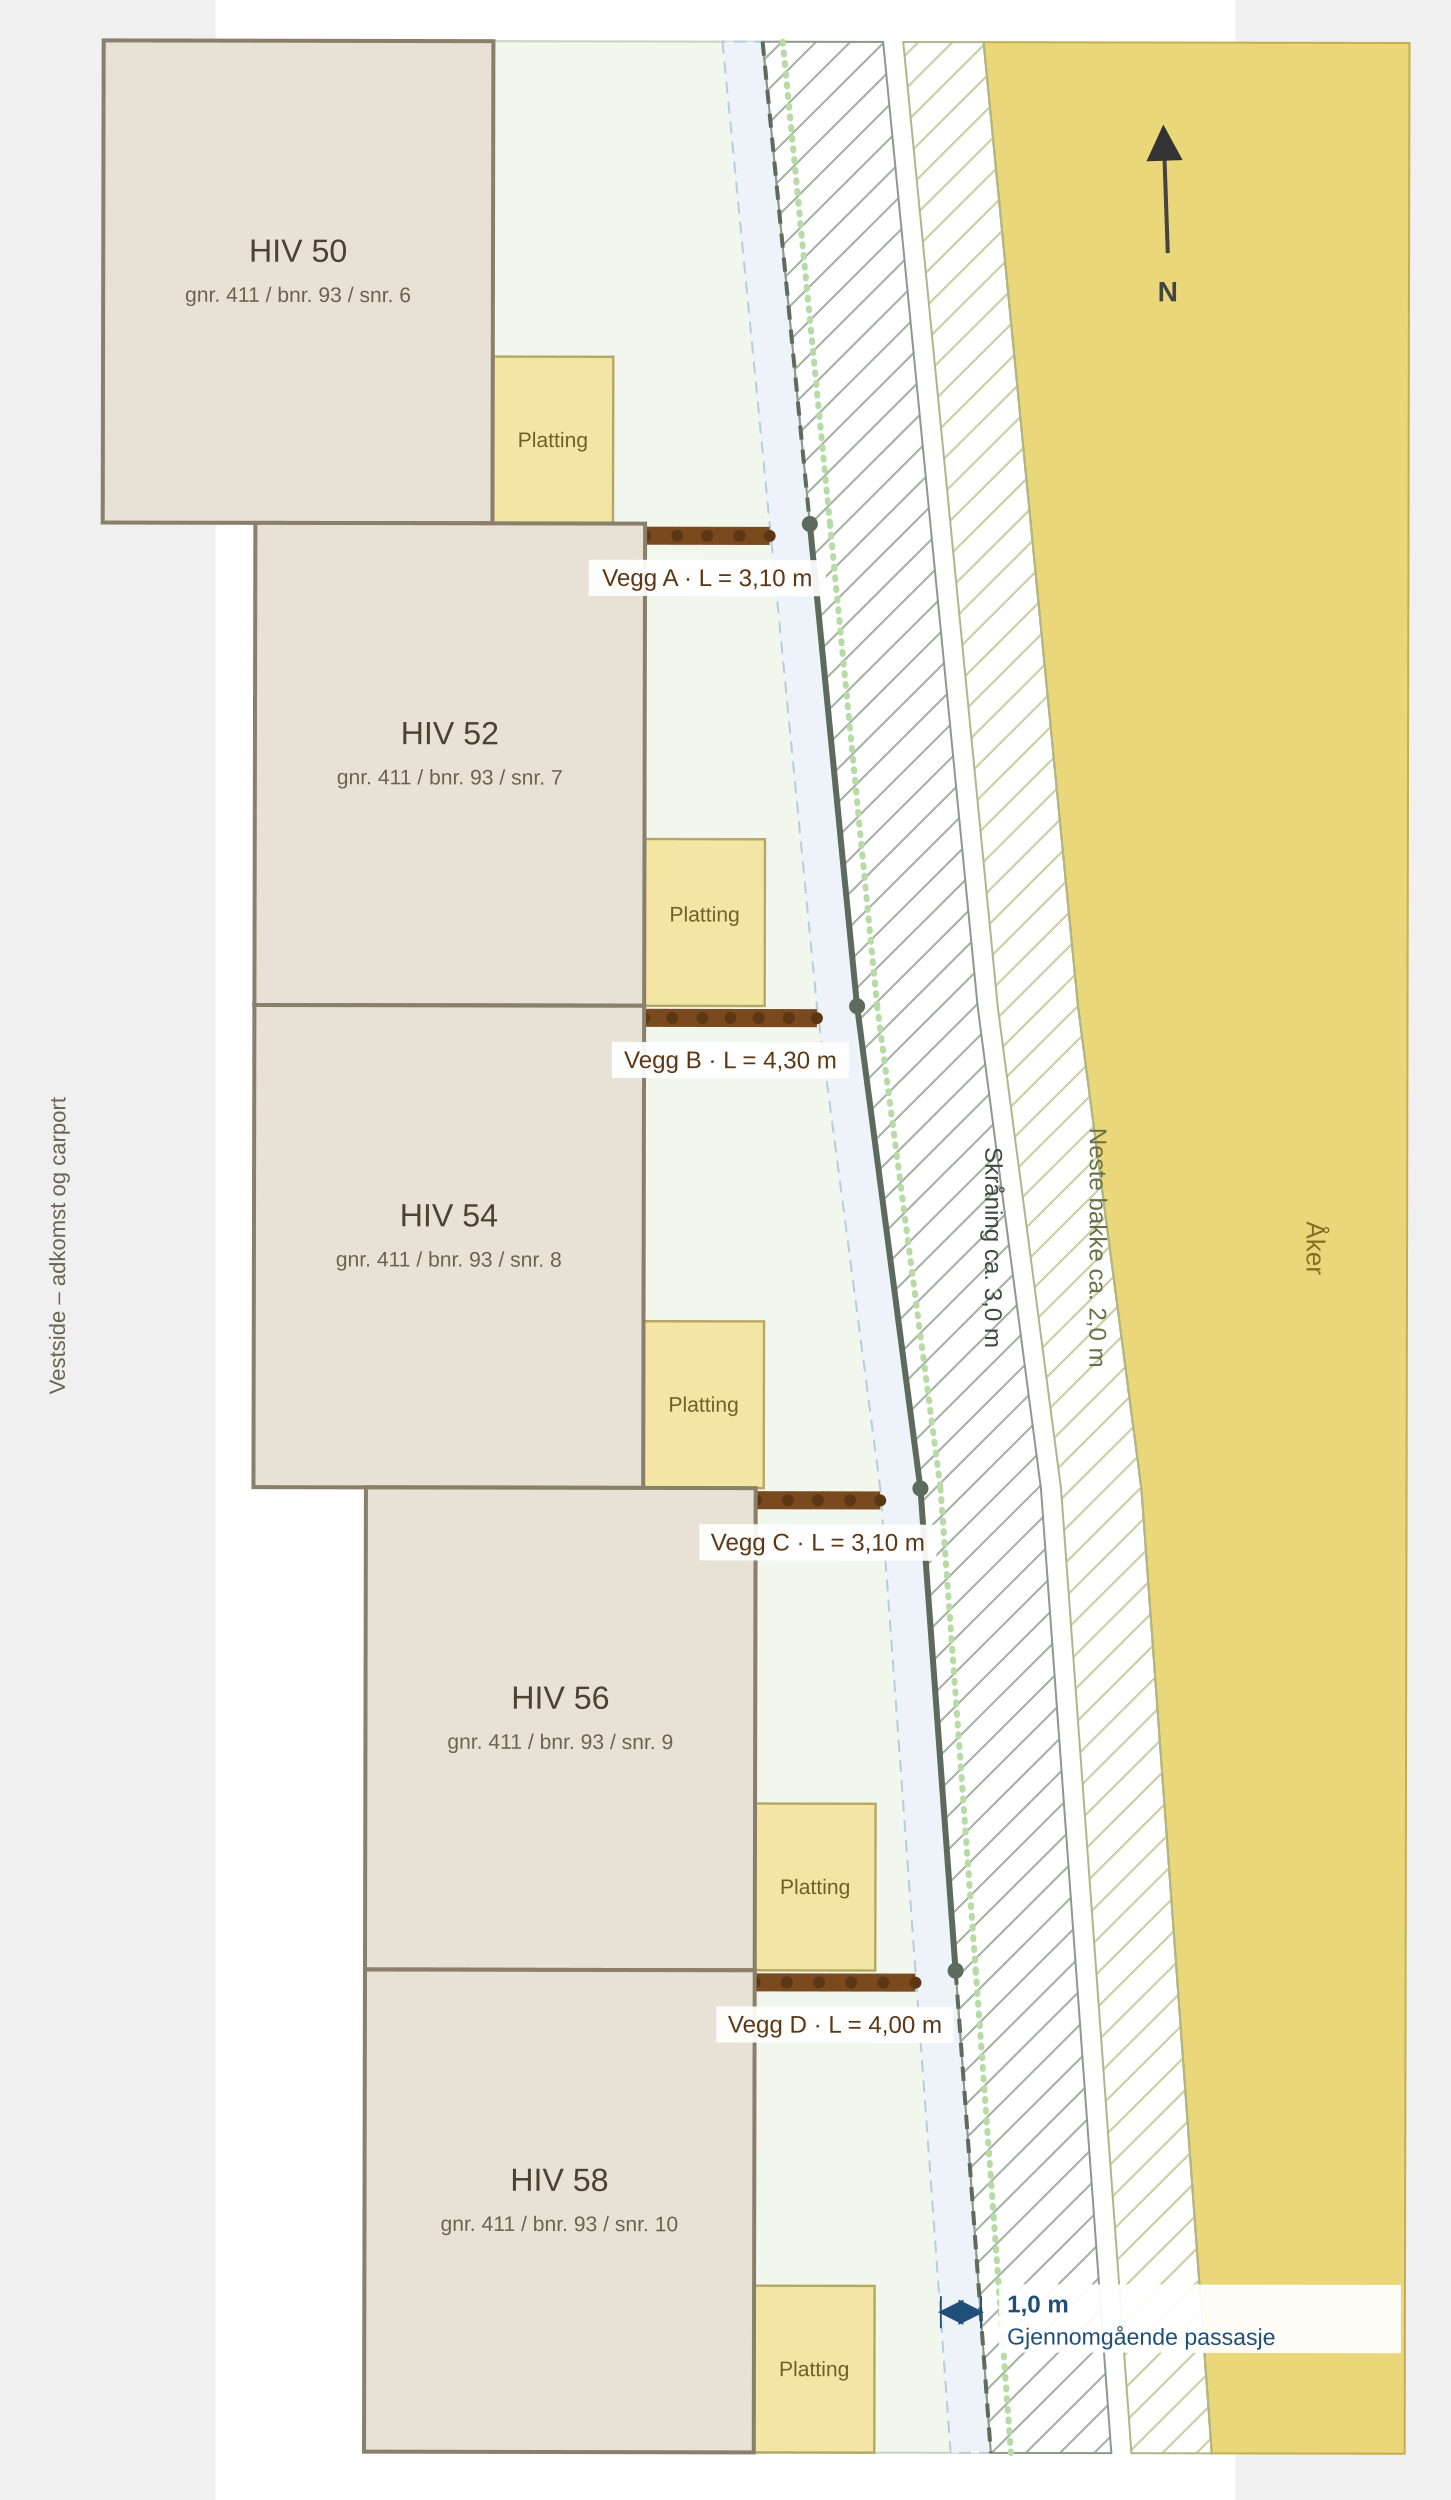
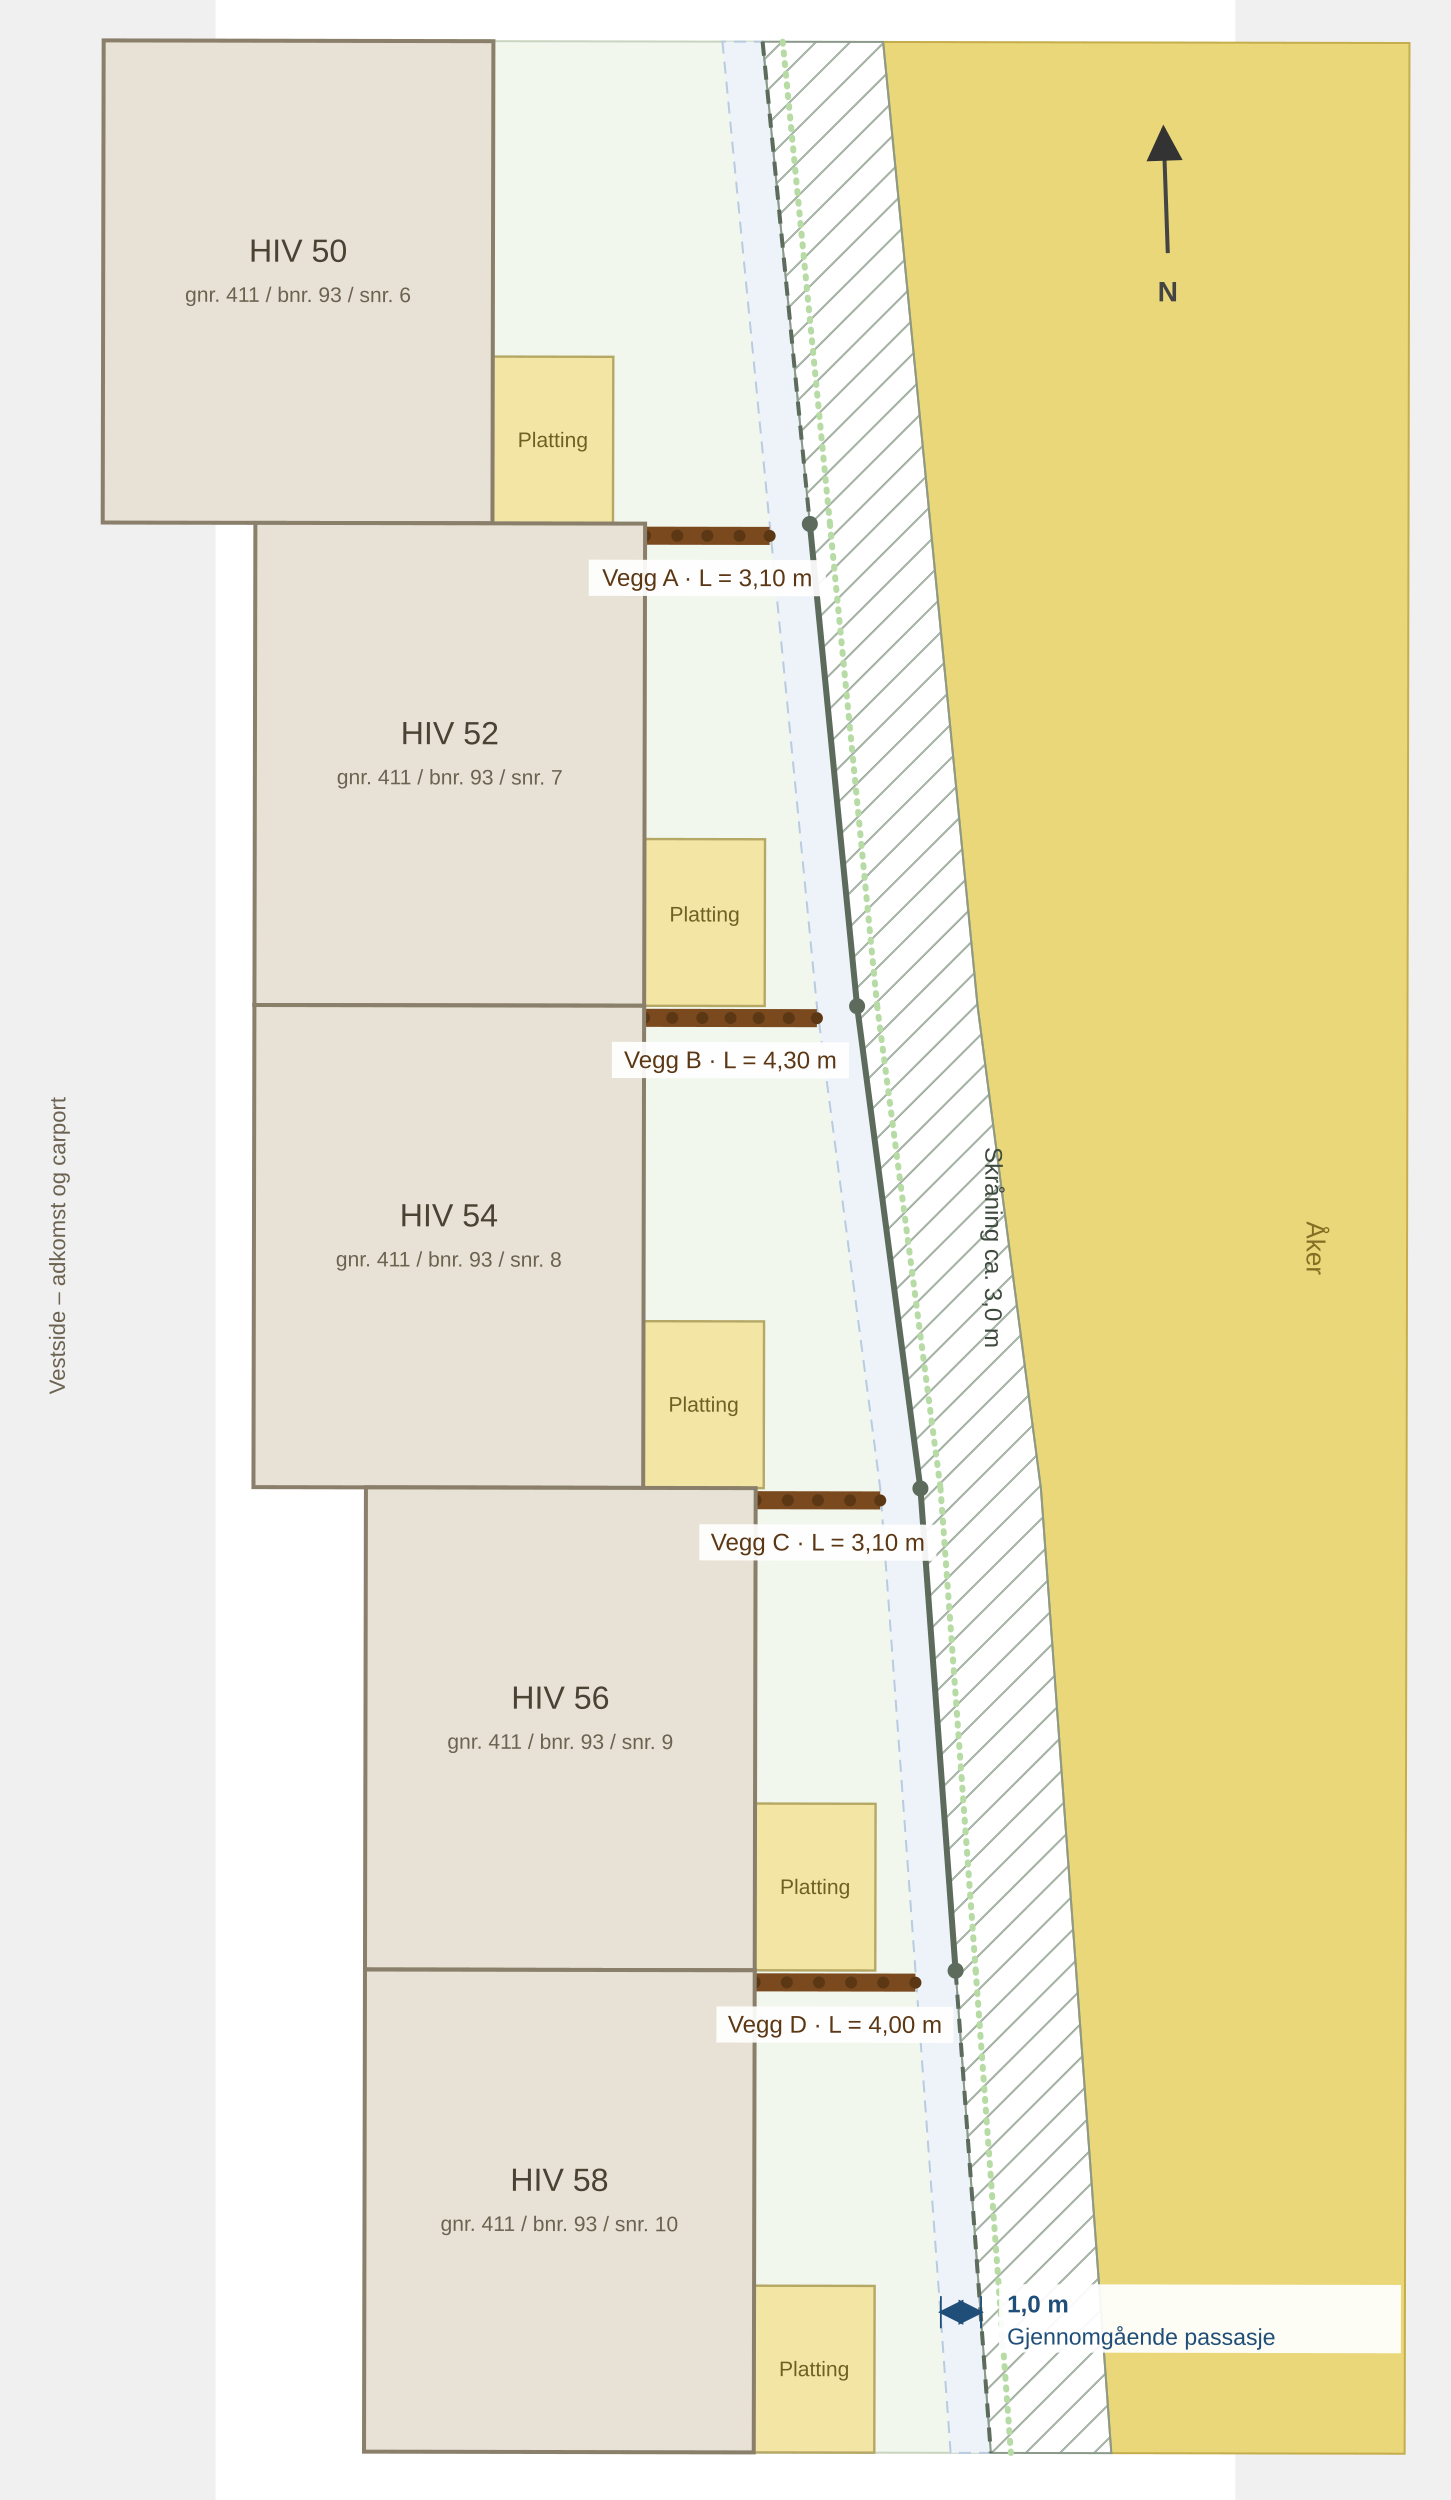
<svg xmlns="http://www.w3.org/2000/svg" viewBox="0 0 507.619 1244.443" width="130mm" height="224mm" preserveAspectRatio="xMidYMid" font-family="'Segoe UI', Arial, Helvetica, sans-serif" role="img" aria-label="Planskisse alternativ 2 med forskjovne hus og gjennomgaaende passasje langs skraningsfoten">
  <defs>
    <pattern id="skraaning" width="12" height="12" patternUnits="userSpaceOnUse" patternTransform="rotate(45)">
      <line x1="0" y1="0" x2="0" y2="12" stroke="#9aa89a" stroke-width="2" />
-     </pattern>
-     <pattern id="bakke" width="12" height="12" patternUnits="userSpaceOnUse" patternTransform="rotate(45)">
-       <line x1="0" y1="0" x2="0" y2="12" stroke="#bec496" stroke-width="2" />
    </pattern>
    <marker id="pil" markerWidth="9" markerHeight="9" refX="8" refY="4.5" orient="auto">
      <path d="M0,0 L9,4.5 L0,9 z" fill="#333" />
    </marker>
    <marker id="pilBla" markerWidth="9" markerHeight="9" refX="8" refY="4.5" orient="auto">
      <path d="M0,0 L9,4.5 L0,9 z" fill="#1f4e79" />
    </marker>
    <marker id="pilBlaStart" markerWidth="9" markerHeight="9" refX="1" refY="4.5" orient="auto">
      <path d="M9,0 L0,4.5 L9,9 z" fill="#1f4e79" />
    </marker>
  </defs>
  <rect width="507.619" height="1244.443" fill="#ffffff" />
  <g transform="rotate(0.1150574,59725.396,-77451.288)">
    <path d="M294,140 L428,140 L452,380 L476,620 L508,860 L526,1100 L544,1340 L426,1340 L426,860 L370,860 L370,380 L294,380 Z" fill="#f2f7ee" stroke="#c8d4c0" stroke-width="1" />
    <path d="M408,140 L432,380 L456,620 L488,860 L506,1100 L524,1340 L544,1340 L526,1100 L508,860 L476,620 L452,380 L428,140 Z" fill="#eef3fa" stroke="#b9cbe0" stroke-width="1" stroke-dasharray="6 4" />
-     <path d="M538,140 L562,380 L586,620 L618,860 L636,1100 L654,1340 L750,1340 L750,140 Z" fill="#ead77a" stroke="#c6ad4c" stroke-width="1" />
-     <path d="M498,140 L522,380 L546,620 L578,860 L596,1100 L614,1340 L654,1340 L636,1100 L618,860 L586,620 L562,380 L538,140 Z" fill="url(#bakke)" stroke="#aeb78b" stroke-width="1" />
+     <path d="M488,140 L512,380 L536,620 L568,860 L586,1100 L604,1340 L750,1340 L750,140 Z" fill="#ead77a" stroke="#c6ad4c" stroke-width="1" />
    <path d="M428,140 L452,380 L476,620 L508,860 L526,1100 L544,1340 L604,1340 L586,1100 L568,860 L536,620 L512,380 L488,140 Z" fill="url(#skraaning)" stroke="#8b9a8b" stroke-width="1" />
    <polyline points="452,380 476,620 508,860 526,1100" fill="none" stroke="#5c6b5c" stroke-width="3" />
    <polyline points="428,140 452,380" fill="none" stroke="#5c6b5c" stroke-width="2" stroke-dasharray="7 5" />
    <polyline points="526,1100 544,1340" fill="none" stroke="#5c6b5c" stroke-width="2" stroke-dasharray="7 5" />
    <g fill="#5c6b5c">
      <circle cx="452" cy="380" r="4" />
      <circle cx="476" cy="620" r="4" />
      <circle cx="508" cy="860" r="4" />
      <circle cx="526" cy="1100" r="4" />
    </g>
    <g fill="none" stroke="#b7dba4" stroke-width="3" stroke-linecap="round" stroke-dasharray="1 4.333">
      <line x1="438" y1="140" x2="462" y2="380" />
      <line x1="462" y1="380" x2="486" y2="620" />
      <line x1="486" y1="620" x2="518" y2="860" />
      <line x1="518" y1="860" x2="536" y2="1100" />
      <line x1="536" y1="1100" x2="554" y2="1340" />
    </g>
    <text x="540" y="740" font-size="12" fill="#3f4a3f" transform="rotate(90 540 740)" text-anchor="middle">Skråning ca. 3,0 m</text>
-     <text x="592" y="740" font-size="12" fill="#667044" transform="rotate(90 592 740)" text-anchor="middle">Neste bakke ca. 2,0 m</text>
    <text x="700" y="740" font-size="13" fill="#826f23" transform="rotate(90 700 740)" text-anchor="middle">Åker</text>
    <text x="82" y="740" font-size="11" fill="#6b6250" transform="rotate(-90 82 740)" text-anchor="middle">Vestside – adkomst og carport</text>
    <g fill="#f3e6a5" stroke="#b5a764" stroke-width="1.2">
      <rect x="294" y="297" width="60" height="83" />
      <rect x="370" y="537" width="60" height="83" />
      <rect x="370" y="777" width="60" height="83" />
      <rect x="426" y="1017" width="60" height="83" />
      <rect x="426" y="1257" width="60" height="83" />
    </g>
    <g text-anchor="middle" font-size="10.5" fill="#6f6121">
      <text x="324" y="342">Platting</text>
      <text x="400" y="578">Platting</text>
      <text x="400" y="822">Platting</text>
      <text x="456" y="1062">Platting</text>
      <text x="456" y="1302">Platting</text>
    </g>
    <g stroke="#7a4a1e" stroke-width="9" stroke-linecap="butt">
      <line x1="370" y1="386" x2="432" y2="386" />
      <line x1="370" y1="626" x2="456" y2="626" />
      <line x1="426" y1="866" x2="488" y2="866" />
      <line x1="426" y1="1106" x2="506" y2="1106" />
    </g>
    <g fill="#5c3714">
      <circle cx="370" cy="386" r="3" />
      <circle cx="386" cy="386" r="3" />
      <circle cx="401" cy="386" r="3" />
      <circle cx="417" cy="386" r="3" />
      <circle cx="432" cy="386" r="3" />
      <circle cx="370" cy="626" r="3" />
      <circle cx="384" cy="626" r="3" />
      <circle cx="399" cy="626" r="3" />
      <circle cx="413" cy="626" r="3" />
      <circle cx="427" cy="626" r="3" />
      <circle cx="442" cy="626" r="3" />
      <circle cx="456" cy="626" r="3" />
      <circle cx="426" cy="866" r="3" />
      <circle cx="442" cy="866" r="3" />
      <circle cx="457" cy="866" r="3" />
      <circle cx="473" cy="866" r="3" />
      <circle cx="488" cy="866" r="3" />
      <circle cx="426" cy="1106" r="3" />
      <circle cx="442" cy="1106" r="3" />
      <circle cx="458" cy="1106" r="3" />
      <circle cx="474" cy="1106" r="3" />
      <circle cx="490" cy="1106" r="3" />
      <circle cx="506" cy="1106" r="3" />
    </g>
    <g fill="#e8e2d6" stroke="#8a7f6a" stroke-width="2">
      <rect x="100" y="140" width="194" height="240" />
      <rect x="176" y="380" width="194" height="240" />
      <rect x="176" y="620" width="194" height="240" />
      <rect x="232" y="860" width="194" height="240" />
      <rect x="232" y="1100" width="194" height="240" />
    </g>
    <g text-anchor="middle" fill="#4a4232">
      <text x="197" y="250" font-size="16">HIV 50</text>
      <text x="197" y="270" font-size="10.5" fill="#6b6250">gnr. 411 / bnr. 93 / snr. 6</text>
      <text x="273" y="490" font-size="16">HIV 52</text>
      <text x="273" y="510" font-size="10.5" fill="#6b6250">gnr. 411 / bnr. 93 / snr. 7</text>
      <text x="273" y="730" font-size="16">HIV 54</text>
      <text x="273" y="750" font-size="10.5" fill="#6b6250">gnr. 411 / bnr. 93 / snr. 8</text>
      <text x="329" y="970" font-size="16">HIV 56</text>
      <text x="329" y="990" font-size="10.5" fill="#6b6250">gnr. 411 / bnr. 93 / snr. 9</text>
      <text x="329" y="1210" font-size="16">HIV 58</text>
      <text x="329" y="1230" font-size="10.5" fill="#6b6250">gnr. 411 / bnr. 93 / snr. 10</text>
    </g>
    <g font-size="12" fill="#5c3714" text-anchor="middle">
      <rect x="342" y="398" width="118" height="18" fill="#ffffff" opacity="0.92" />
      <text x="401" y="411">Vegg A · L = 3,10 m</text>
      <rect x="354" y="638" width="118" height="18" fill="#ffffff" opacity="0.92" />
      <text x="413" y="651">Vegg B · L = 4,30 m</text>
      <rect x="398" y="878" width="118" height="18" fill="#ffffff" opacity="0.92" />
      <text x="457" y="891">Vegg C · L = 3,10 m</text>
      <rect x="407" y="1118" width="118" height="18" fill="#ffffff" opacity="0.92" />
      <text x="466" y="1131">Vegg D · L = 4,00 m</text>
    </g>
    <line x1="519" y1="1270" x2="539" y2="1270" stroke="#1f4e79" stroke-width="1.4" marker-start="url(#pilBlaStart)" marker-end="url(#pilBla)" />
    <line x1="519" y1="1262" x2="519" y2="1278" stroke="#1f4e79" stroke-width="0.9" />
    <line x1="539" y1="1262" x2="539" y2="1278" stroke="#1f4e79" stroke-width="0.9" />
    <rect x="548" y="1256" width="200" height="34" fill="#ffffff" opacity="0.92" />
    <text x="552" y="1270" font-size="12" font-weight="600" fill="#1f4e79">1,0 m</text>
    <text x="552" y="1286" font-size="11.5" fill="#1f4e79">Gjennomgående passasje</text>
  </g>
  <g stroke="#444" fill="#444">
    <line x1="474" y1="126" x2="471.84" y2="64" stroke-width="2" marker-end="url(#pil)" />
    <text x="474" y="150" text-anchor="middle" font-size="14" font-weight="600" stroke="none">N</text>
  </g>
</svg>
